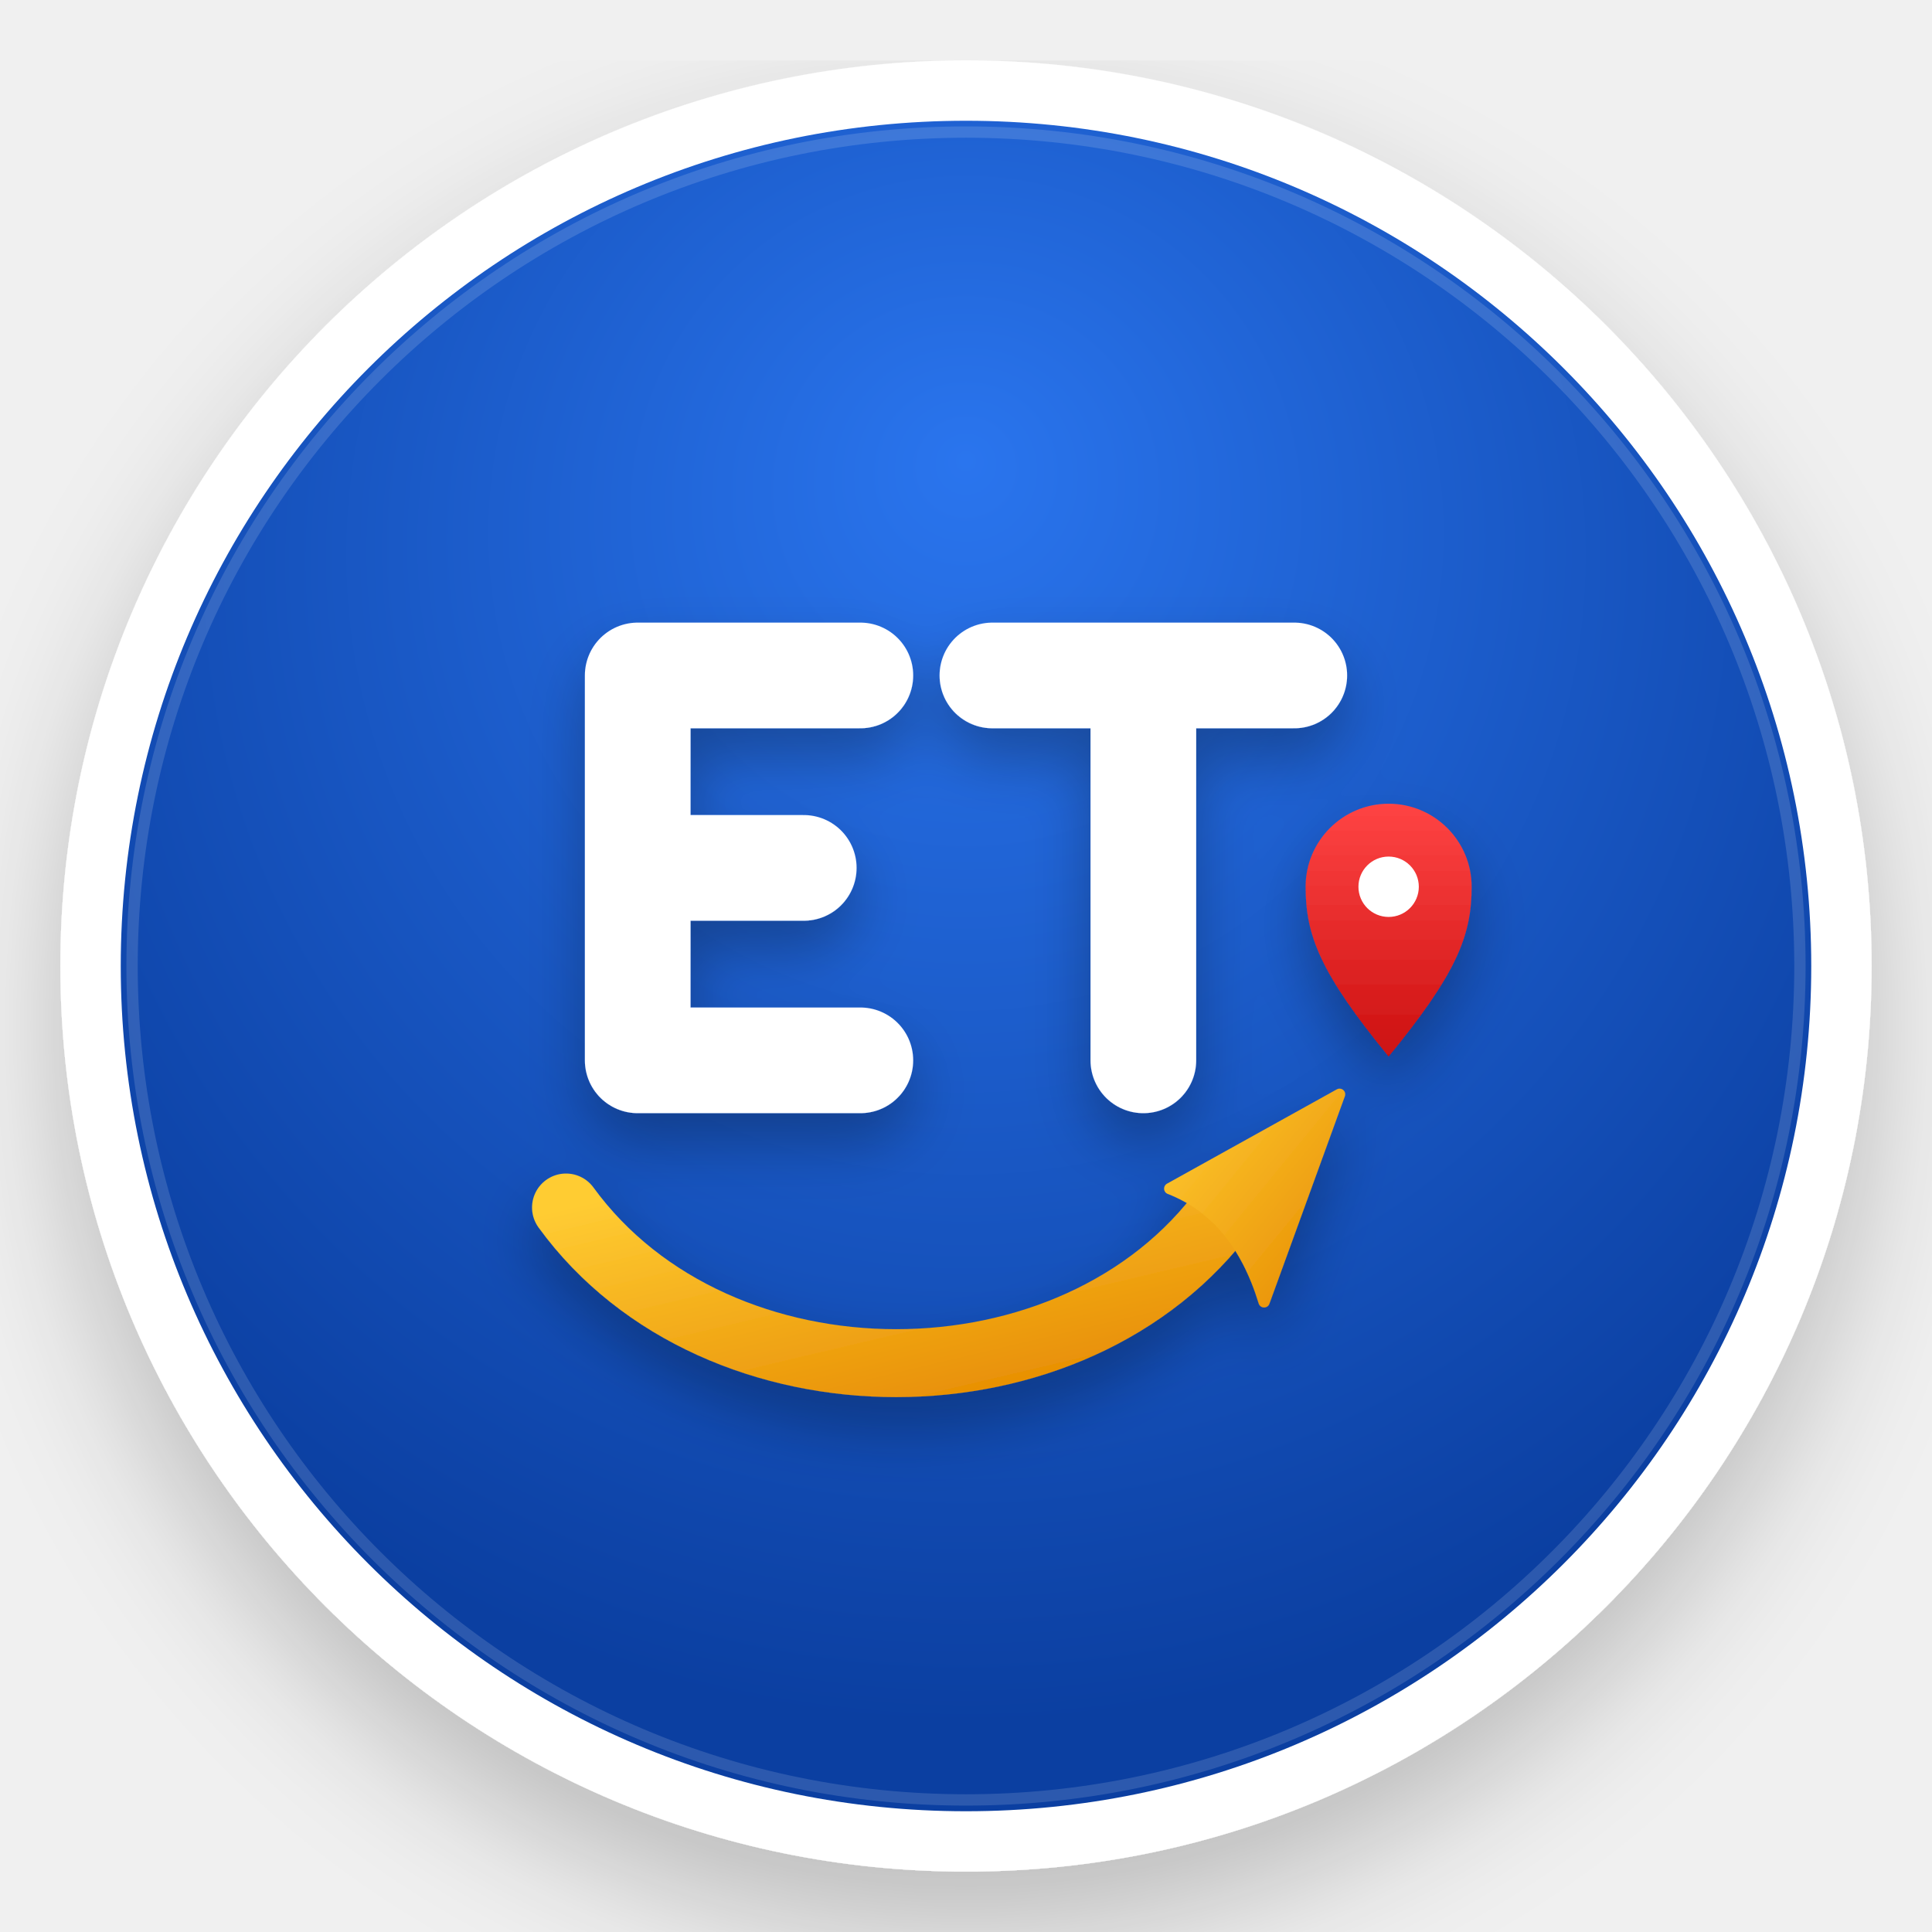
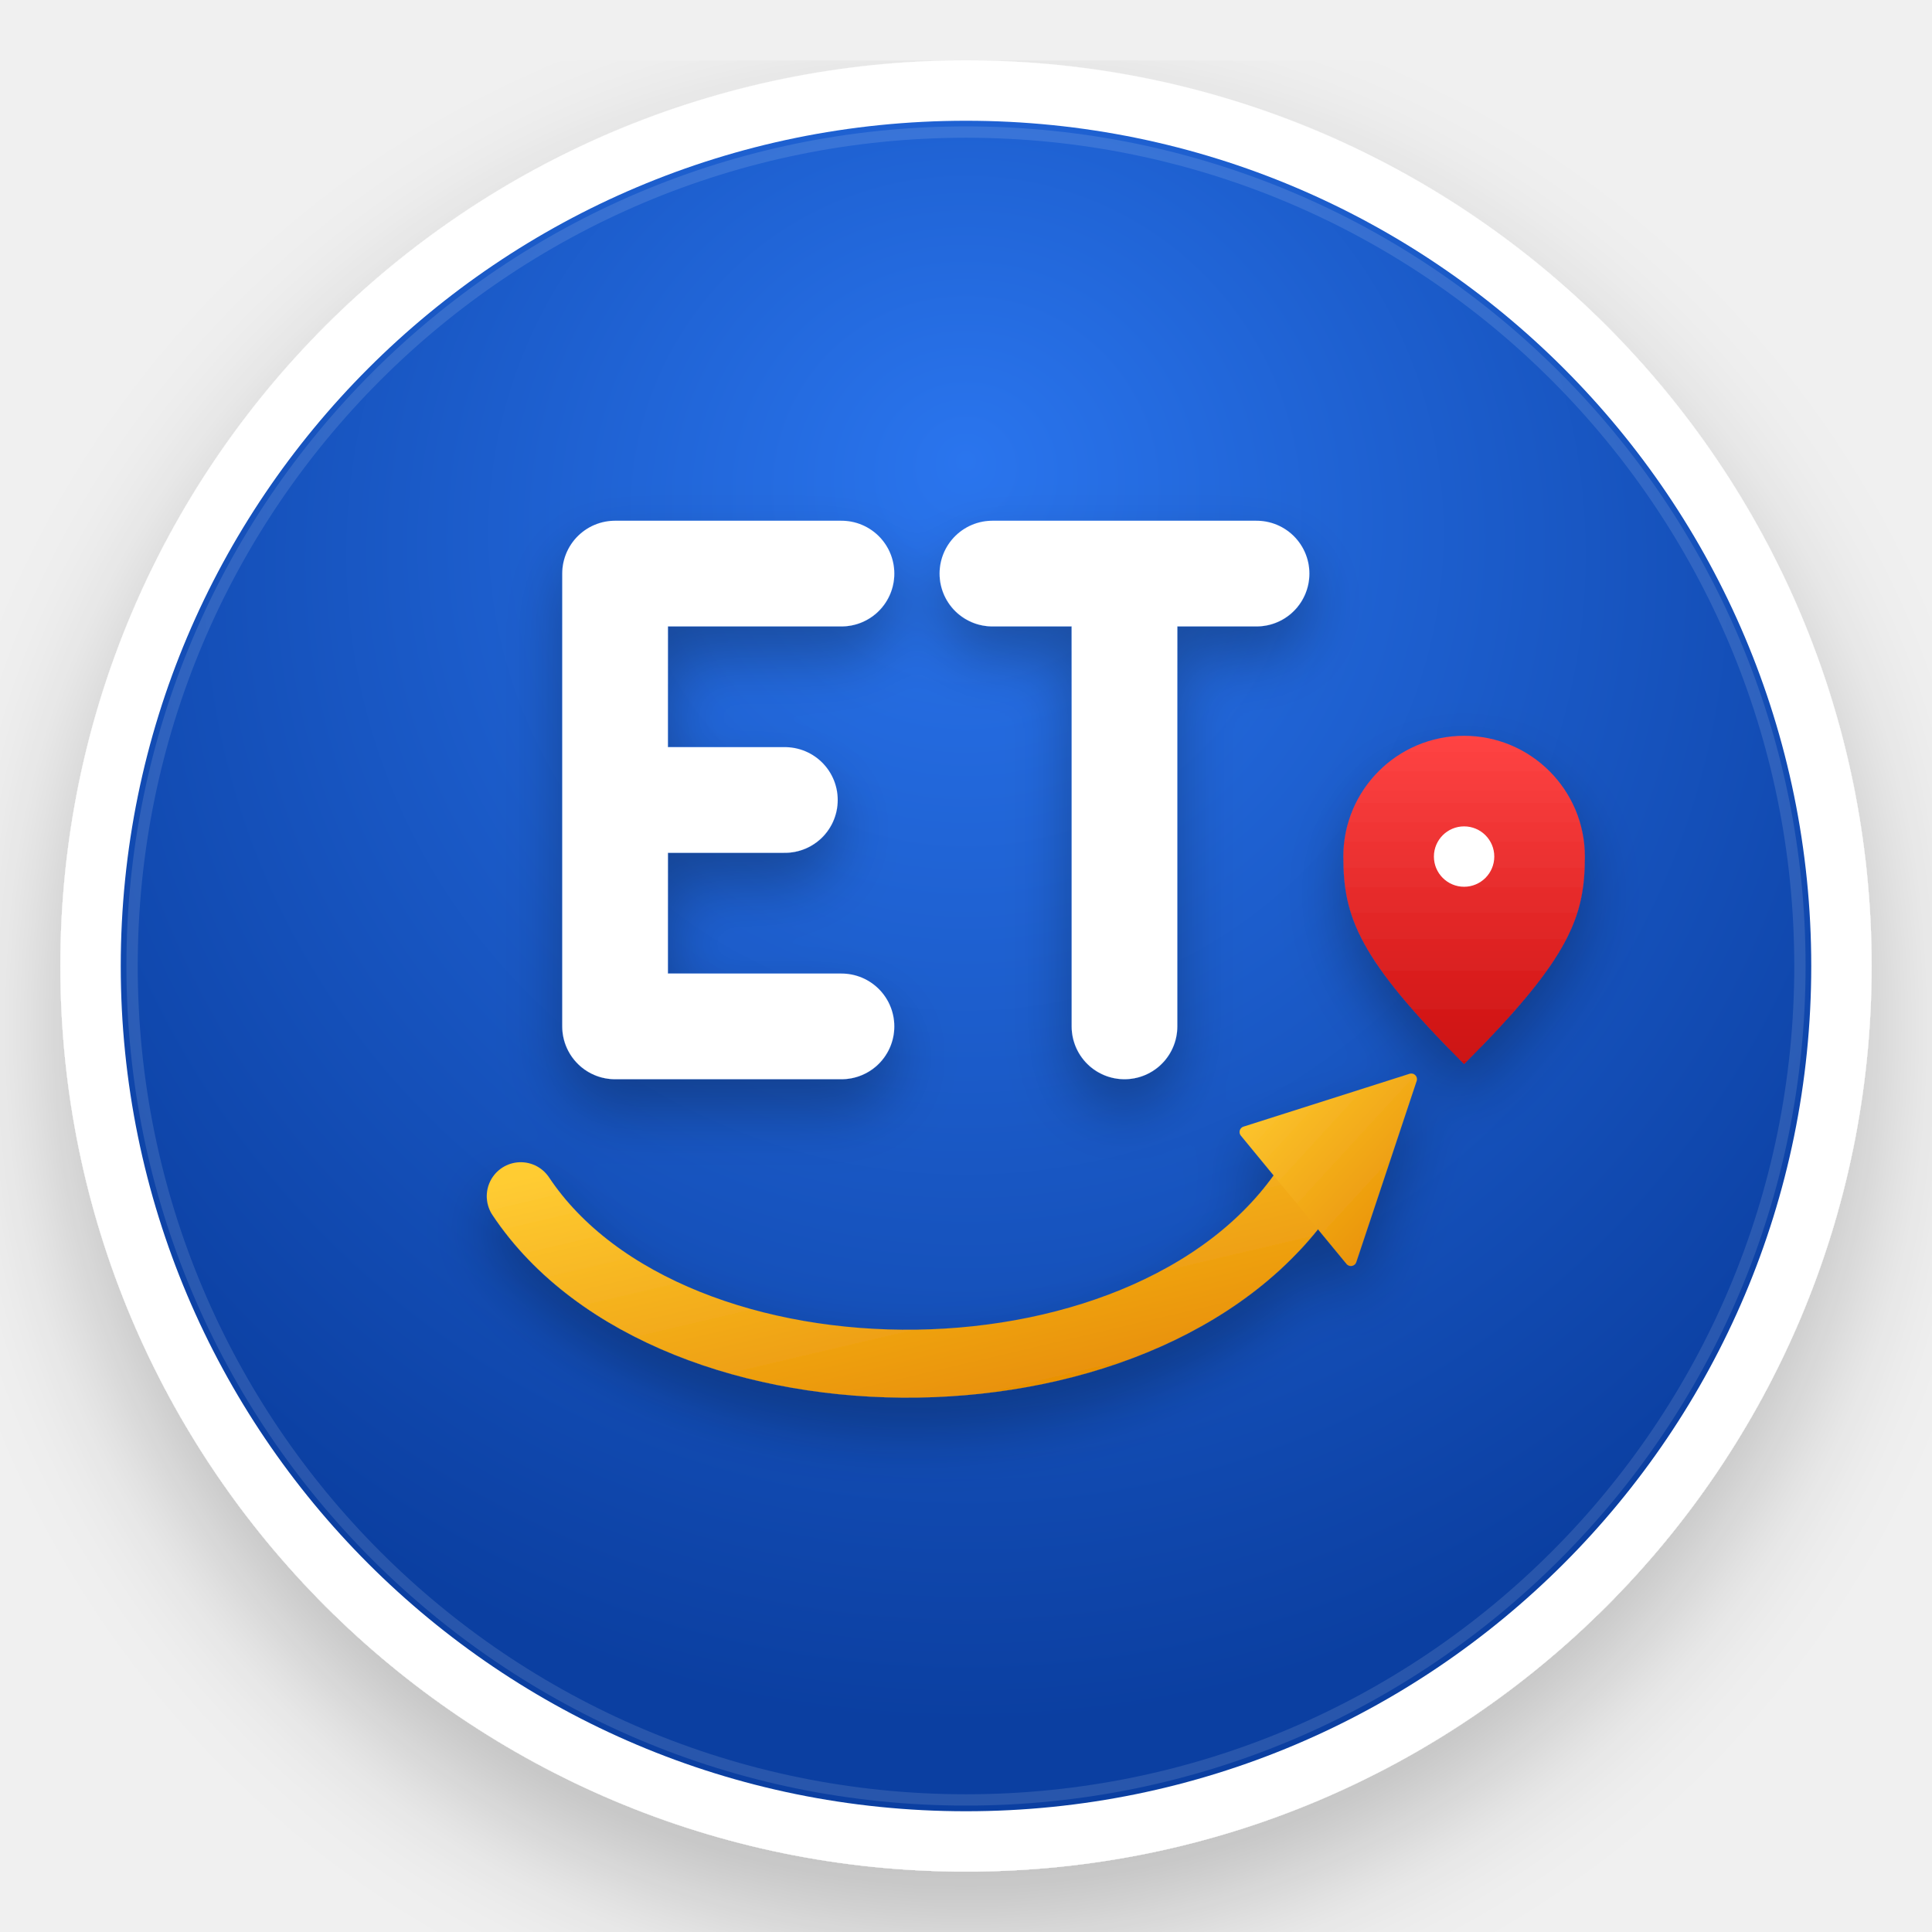
<svg xmlns="http://www.w3.org/2000/svg" width="512" height="512" viewBox="0 0 512 512" fill="none">
  <defs>
    <filter id="outerShadow" x="-20%" y="-20%" width="140%" height="140%" filterUnits="userSpaceOnUse">
      <feDropShadow dx="0" dy="16" stdDeviation="18" flood-color="#000000" flood-opacity="0.22" />
    </filter>
-     <filter id="elementShadow" x="-15%" y="-15%" width="130%" height="130%" filterUnits="userSpaceOnUse">
+     <filter id="elementShadow" x="-20%" y="-20%" width="140%" height="140%" filterUnits="userSpaceOnUse">
      <feDropShadow dx="0" dy="8" stdDeviation="8" flood-color="#000000" flood-opacity="0.28" />
    </filter>
    <radialGradient id="blueGrad" cx="50%" cy="30%" r="65%" fx="50%" fy="20%">
      <stop offset="0%" stop-color="#2a75ee" />
      <stop offset="100%" stop-color="#0b3fa1" />
    </radialGradient>
    <linearGradient id="arrowGrad" x1="0%" y1="0%" x2="100%" y2="100%">
      <stop offset="0%" stop-color="#ffcc33" />
      <stop offset="100%" stop-color="#e68a00" />
    </linearGradient>
    <linearGradient id="pinGrad" x1="0%" y1="0%" x2="0%" y2="100%">
      <stop offset="0%" stop-color="#ff4444" />
      <stop offset="100%" stop-color="#cc1111" />
    </linearGradient>
  </defs>
  <circle cx="256" cy="256" r="240" fill="#ffffff" filter="url(#outerShadow)" />
  <circle cx="256" cy="256" r="224" fill="url(#blueGrad)" />
-   <circle cx="256" cy="256" r="221" fill="none" stroke="#ffffff" stroke-width="3" opacity="0.14" />
+   <circle cx="256" cy="256" r="221" fill="none" stroke="#ffffff" stroke-width="3" opacity="0.12" />
  <g filter="url(#elementShadow)">
-     <path d="M 368,280               C 350,258 346,248 346,235               A 22,22 0 1 1 390,235               C 390,248 386,258 368,280 Z" fill="url(#pinGrad)" />
-     <circle cx="368" cy="235" r="8" fill="#ffffff" />
-     <path d="M 228,179 L 169,179 L 169,281 L 228,281 M 169,230 L 213,230" fill="none" stroke="#ffffff" stroke-width="28" stroke-linecap="round" stroke-linejoin="round" />
-     <path d="M 263,179 L 343,179 M 303,179 L 303,281" fill="none" stroke="#ffffff" stroke-width="28" stroke-linecap="round" stroke-linejoin="round" />
-     <path d="M 150,320 C 190,375 285,375 325,320" fill="none" stroke="url(#arrowGrad)" stroke-width="18" stroke-linecap="round" />
-     <path d="M 355,290 L 310,315 Q 328,322 335,345 Z" fill="url(#arrowGrad)" stroke="url(#arrowGrad)" stroke-width="3" stroke-linejoin="round" />
+     <g transform="translate(18, 2)">
+       <path d="M 205,150 L 145,150 L 145,270 L 205,270 M 145,210 L 190,210" fill="none" stroke="#ffffff" stroke-width="28" stroke-linecap="round" stroke-linejoin="round" />
+       <path d="M 245,150 L 315,150 M 280,150 L 280,270" fill="none" stroke="#ffffff" stroke-width="28" stroke-linecap="round" stroke-linejoin="round" />
+       <path d="M 120,315 C 160,375 290,375 330,310" fill="none" stroke="url(#arrowGrad)" stroke-width="18" stroke-linecap="round" />
+       <polygon points="356,284 312,298 340,332" fill="url(#arrowGrad)" stroke="url(#arrowGrad)" stroke-width="3" stroke-linejoin="round" />
+       <path d="M 370,280                 C 342,252 338,241 338,225                 A 22,22 0 1 1 402,225                 C 402,241 398,252 370,280 Z" fill="url(#pinGrad)" />
+       <circle cx="370" cy="225" r="8" fill="#ffffff" />
+     </g>
  </g>
</svg>
